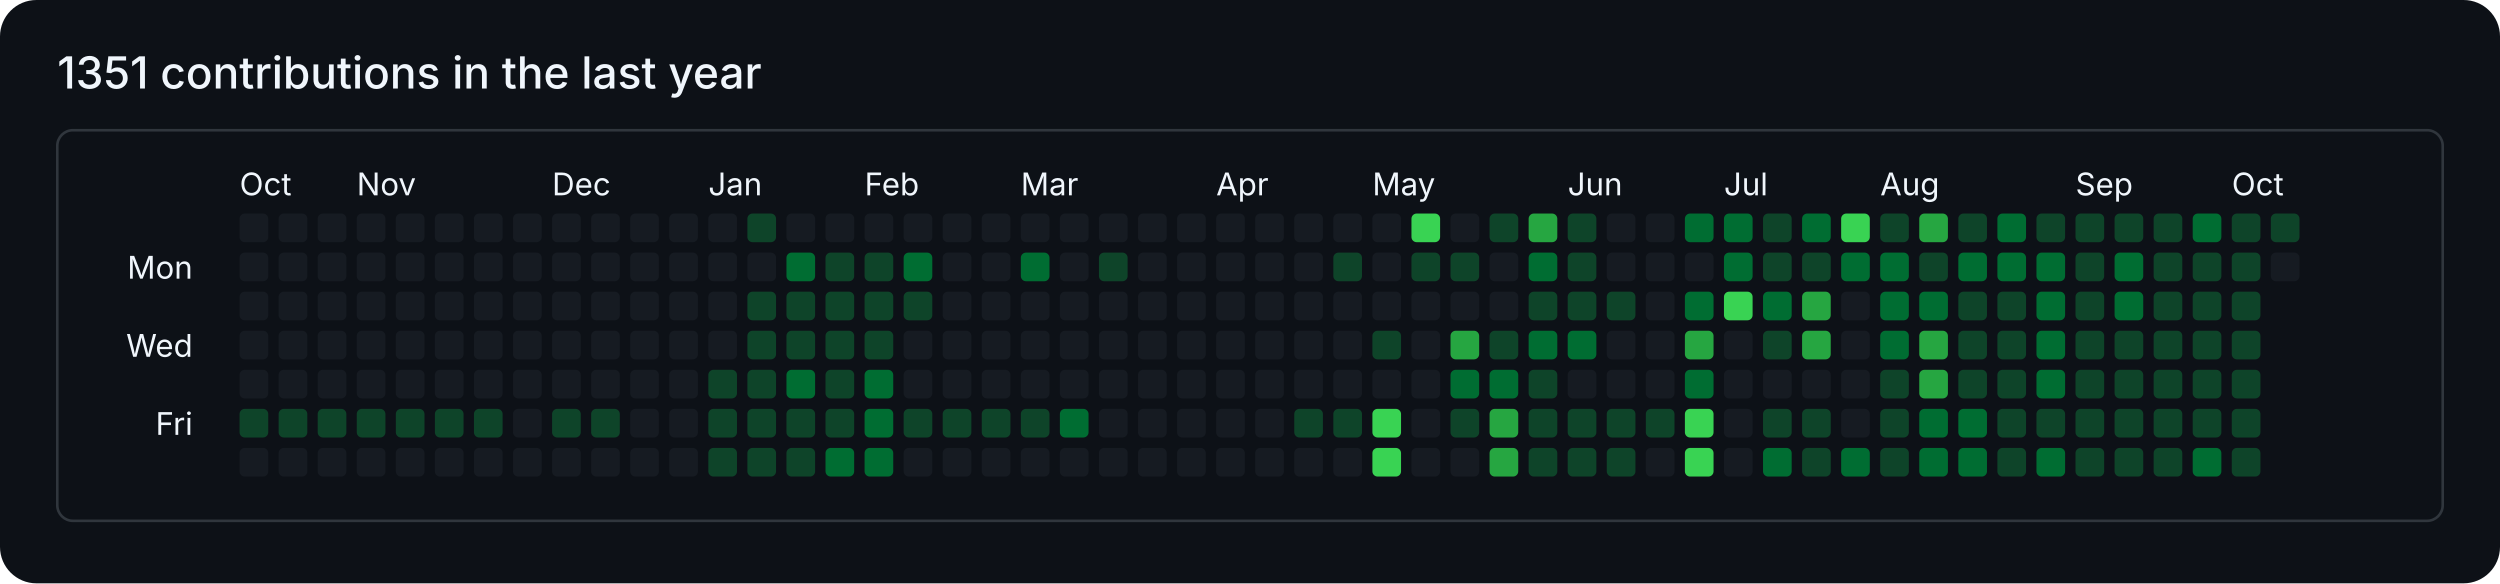
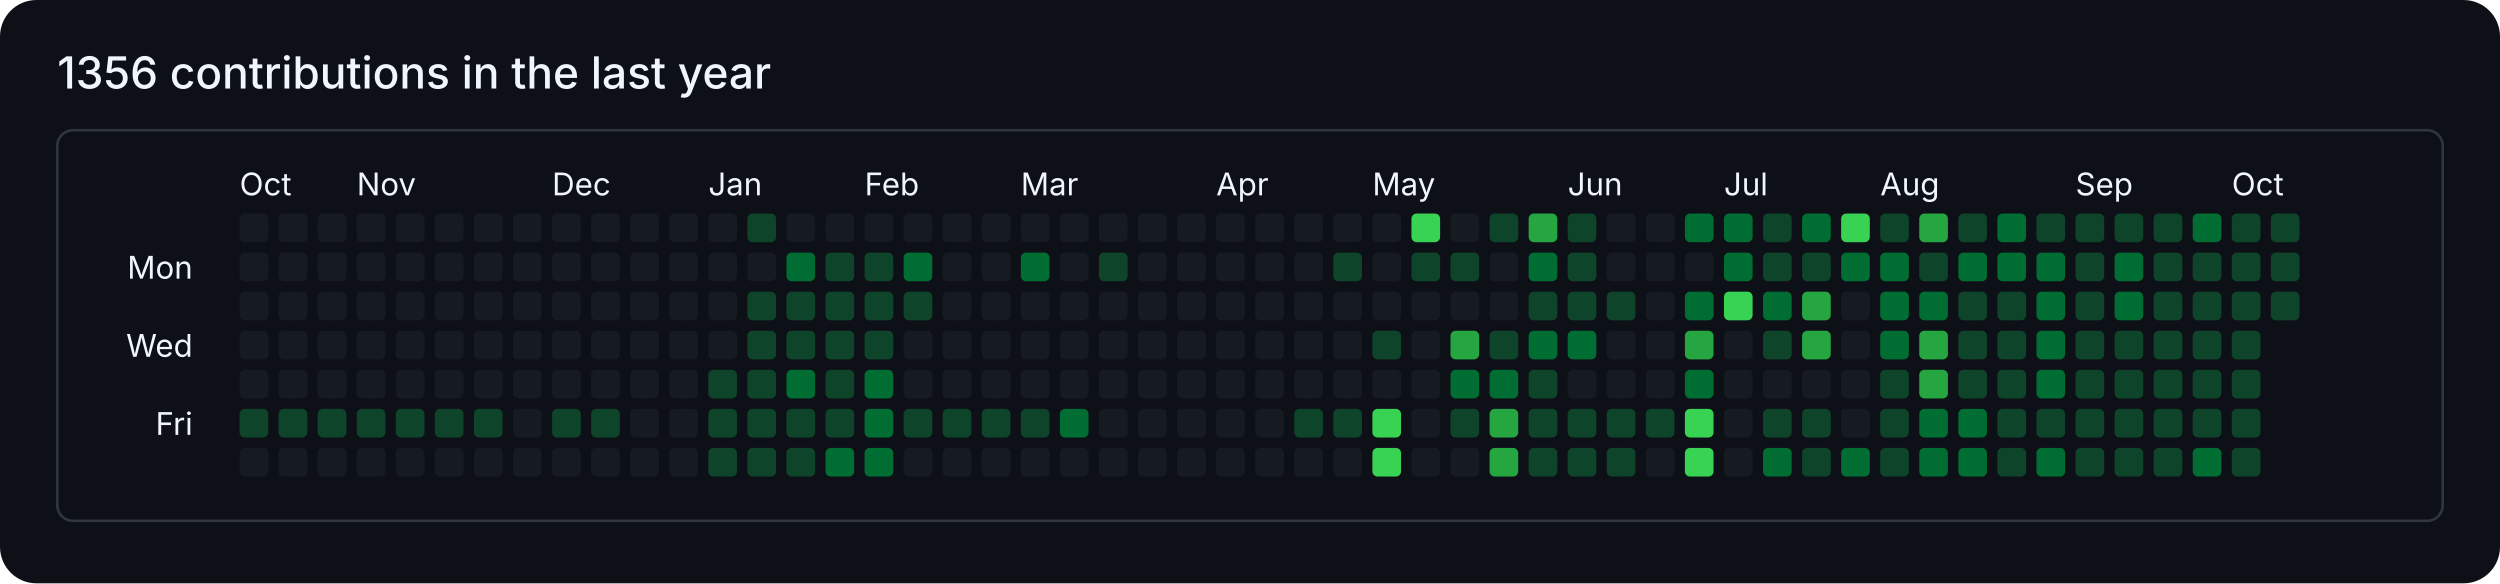
<svg xmlns="http://www.w3.org/2000/svg" width="1200" height="280" viewBox="0 0 960 224" fill="none" role="img" aria-label="AleksZyro GitHub contribution calendar">
  <style>
    .title { font: 500 17px -apple-system, BlinkMacSystemFont, 'Segoe UI', sans-serif; fill: #f0f6fc; }
    .month-label, .weekday-label, .legend, .hint { font: 400 12px -apple-system, BlinkMacSystemFont, 'Segoe UI', sans-serif; fill: #f0f6fc; }
    .hint, .legend-muted { fill: #8b949e; }
    .day-cell { shape-rendering: geometricPrecision; }
  </style>
  <rect width="960" height="224" rx="14" fill="#0d1117" />
-   <text x="22" y="34" class="title">1351 contributions in the last year</text>
+   <text x="22" y="34" class="title">1356 contributions in the last year</text>
  <rect x="22" y="50" width="916" height="150" rx="6" fill="none" stroke="#30363d" />
  <text x="92" y="75" class="month-label">Oct</text>
  <text x="137" y="75" class="month-label">Nov</text>
  <text x="212" y="75" class="month-label">Dec</text>
  <text x="272" y="75" class="month-label">Jan</text>
  <text x="332" y="75" class="month-label">Feb</text>
  <text x="392" y="75" class="month-label">Mar</text>
  <text x="467" y="75" class="month-label">Apr</text>
  <text x="527" y="75" class="month-label">May</text>
  <text x="602" y="75" class="month-label">Jun</text>
  <text x="662" y="75" class="month-label">Jul</text>
  <text x="722" y="75" class="month-label">Aug</text>
  <text x="797" y="75" class="month-label">Sep</text>
  <text x="857" y="75" class="month-label">Oct</text>
  <text x="74" y="107" class="weekday-label" text-anchor="end">Mon</text>
  <text x="74" y="137" class="weekday-label" text-anchor="end">Wed</text>
  <text x="74" y="167" class="weekday-label" text-anchor="end">Fri</text>
  <rect class="day-cell" x="92" y="82" width="11" height="11" rx="2" fill="#161b22" />
  <rect class="day-cell" x="92" y="97" width="11" height="11" rx="2" fill="#161b22" />
  <rect class="day-cell" x="92" y="112" width="11" height="11" rx="2" fill="#161b22" />
  <rect class="day-cell" x="92" y="127" width="11" height="11" rx="2" fill="#161b22" />
  <rect class="day-cell" x="92" y="142" width="11" height="11" rx="2" fill="#161b22" />
  <rect class="day-cell" x="92" y="157" width="11" height="11" rx="2" fill="#0e4429" />
  <rect class="day-cell" x="92" y="172" width="11" height="11" rx="2" fill="#161b22" />
  <rect class="day-cell" x="107" y="82" width="11" height="11" rx="2" fill="#161b22" />
  <rect class="day-cell" x="107" y="97" width="11" height="11" rx="2" fill="#161b22" />
  <rect class="day-cell" x="107" y="112" width="11" height="11" rx="2" fill="#161b22" />
  <rect class="day-cell" x="107" y="127" width="11" height="11" rx="2" fill="#161b22" />
  <rect class="day-cell" x="107" y="142" width="11" height="11" rx="2" fill="#161b22" />
  <rect class="day-cell" x="107" y="157" width="11" height="11" rx="2" fill="#0e4429" />
  <rect class="day-cell" x="107" y="172" width="11" height="11" rx="2" fill="#161b22" />
  <rect class="day-cell" x="122" y="82" width="11" height="11" rx="2" fill="#161b22" />
  <rect class="day-cell" x="122" y="97" width="11" height="11" rx="2" fill="#161b22" />
  <rect class="day-cell" x="122" y="112" width="11" height="11" rx="2" fill="#161b22" />
  <rect class="day-cell" x="122" y="127" width="11" height="11" rx="2" fill="#161b22" />
  <rect class="day-cell" x="122" y="142" width="11" height="11" rx="2" fill="#161b22" />
  <rect class="day-cell" x="122" y="157" width="11" height="11" rx="2" fill="#0e4429" />
  <rect class="day-cell" x="122" y="172" width="11" height="11" rx="2" fill="#161b22" />
  <rect class="day-cell" x="137" y="82" width="11" height="11" rx="2" fill="#161b22" />
  <rect class="day-cell" x="137" y="97" width="11" height="11" rx="2" fill="#161b22" />
  <rect class="day-cell" x="137" y="112" width="11" height="11" rx="2" fill="#161b22" />
  <rect class="day-cell" x="137" y="127" width="11" height="11" rx="2" fill="#161b22" />
  <rect class="day-cell" x="137" y="142" width="11" height="11" rx="2" fill="#161b22" />
  <rect class="day-cell" x="137" y="157" width="11" height="11" rx="2" fill="#0e4429" />
  <rect class="day-cell" x="137" y="172" width="11" height="11" rx="2" fill="#161b22" />
  <rect class="day-cell" x="152" y="82" width="11" height="11" rx="2" fill="#161b22" />
  <rect class="day-cell" x="152" y="97" width="11" height="11" rx="2" fill="#161b22" />
  <rect class="day-cell" x="152" y="112" width="11" height="11" rx="2" fill="#161b22" />
  <rect class="day-cell" x="152" y="127" width="11" height="11" rx="2" fill="#161b22" />
  <rect class="day-cell" x="152" y="142" width="11" height="11" rx="2" fill="#161b22" />
  <rect class="day-cell" x="152" y="157" width="11" height="11" rx="2" fill="#0e4429" />
  <rect class="day-cell" x="152" y="172" width="11" height="11" rx="2" fill="#161b22" />
  <rect class="day-cell" x="167" y="82" width="11" height="11" rx="2" fill="#161b22" />
  <rect class="day-cell" x="167" y="97" width="11" height="11" rx="2" fill="#161b22" />
  <rect class="day-cell" x="167" y="112" width="11" height="11" rx="2" fill="#161b22" />
  <rect class="day-cell" x="167" y="127" width="11" height="11" rx="2" fill="#161b22" />
  <rect class="day-cell" x="167" y="142" width="11" height="11" rx="2" fill="#161b22" />
  <rect class="day-cell" x="167" y="157" width="11" height="11" rx="2" fill="#0e4429" />
  <rect class="day-cell" x="167" y="172" width="11" height="11" rx="2" fill="#161b22" />
  <rect class="day-cell" x="182" y="82" width="11" height="11" rx="2" fill="#161b22" />
  <rect class="day-cell" x="182" y="97" width="11" height="11" rx="2" fill="#161b22" />
  <rect class="day-cell" x="182" y="112" width="11" height="11" rx="2" fill="#161b22" />
  <rect class="day-cell" x="182" y="127" width="11" height="11" rx="2" fill="#161b22" />
  <rect class="day-cell" x="182" y="142" width="11" height="11" rx="2" fill="#161b22" />
  <rect class="day-cell" x="182" y="157" width="11" height="11" rx="2" fill="#0e4429" />
  <rect class="day-cell" x="182" y="172" width="11" height="11" rx="2" fill="#161b22" />
  <rect class="day-cell" x="197" y="82" width="11" height="11" rx="2" fill="#161b22" />
  <rect class="day-cell" x="197" y="97" width="11" height="11" rx="2" fill="#161b22" />
  <rect class="day-cell" x="197" y="112" width="11" height="11" rx="2" fill="#161b22" />
  <rect class="day-cell" x="197" y="127" width="11" height="11" rx="2" fill="#161b22" />
  <rect class="day-cell" x="197" y="142" width="11" height="11" rx="2" fill="#161b22" />
  <rect class="day-cell" x="197" y="157" width="11" height="11" rx="2" fill="#161b22" />
  <rect class="day-cell" x="197" y="172" width="11" height="11" rx="2" fill="#161b22" />
  <rect class="day-cell" x="212" y="82" width="11" height="11" rx="2" fill="#161b22" />
  <rect class="day-cell" x="212" y="97" width="11" height="11" rx="2" fill="#161b22" />
  <rect class="day-cell" x="212" y="112" width="11" height="11" rx="2" fill="#161b22" />
  <rect class="day-cell" x="212" y="127" width="11" height="11" rx="2" fill="#161b22" />
  <rect class="day-cell" x="212" y="142" width="11" height="11" rx="2" fill="#161b22" />
  <rect class="day-cell" x="212" y="157" width="11" height="11" rx="2" fill="#0e4429" />
  <rect class="day-cell" x="212" y="172" width="11" height="11" rx="2" fill="#161b22" />
  <rect class="day-cell" x="227" y="82" width="11" height="11" rx="2" fill="#161b22" />
  <rect class="day-cell" x="227" y="97" width="11" height="11" rx="2" fill="#161b22" />
  <rect class="day-cell" x="227" y="112" width="11" height="11" rx="2" fill="#161b22" />
  <rect class="day-cell" x="227" y="127" width="11" height="11" rx="2" fill="#161b22" />
  <rect class="day-cell" x="227" y="142" width="11" height="11" rx="2" fill="#161b22" />
  <rect class="day-cell" x="227" y="157" width="11" height="11" rx="2" fill="#0e4429" />
  <rect class="day-cell" x="227" y="172" width="11" height="11" rx="2" fill="#161b22" />
  <rect class="day-cell" x="242" y="82" width="11" height="11" rx="2" fill="#161b22" />
  <rect class="day-cell" x="242" y="97" width="11" height="11" rx="2" fill="#161b22" />
  <rect class="day-cell" x="242" y="112" width="11" height="11" rx="2" fill="#161b22" />
  <rect class="day-cell" x="242" y="127" width="11" height="11" rx="2" fill="#161b22" />
  <rect class="day-cell" x="242" y="142" width="11" height="11" rx="2" fill="#161b22" />
  <rect class="day-cell" x="242" y="157" width="11" height="11" rx="2" fill="#161b22" />
  <rect class="day-cell" x="242" y="172" width="11" height="11" rx="2" fill="#161b22" />
  <rect class="day-cell" x="257" y="82" width="11" height="11" rx="2" fill="#161b22" />
  <rect class="day-cell" x="257" y="97" width="11" height="11" rx="2" fill="#161b22" />
  <rect class="day-cell" x="257" y="112" width="11" height="11" rx="2" fill="#161b22" />
  <rect class="day-cell" x="257" y="127" width="11" height="11" rx="2" fill="#161b22" />
  <rect class="day-cell" x="257" y="142" width="11" height="11" rx="2" fill="#161b22" />
  <rect class="day-cell" x="257" y="157" width="11" height="11" rx="2" fill="#161b22" />
  <rect class="day-cell" x="257" y="172" width="11" height="11" rx="2" fill="#161b22" />
  <rect class="day-cell" x="272" y="82" width="11" height="11" rx="2" fill="#161b22" />
  <rect class="day-cell" x="272" y="97" width="11" height="11" rx="2" fill="#161b22" />
  <rect class="day-cell" x="272" y="112" width="11" height="11" rx="2" fill="#161b22" />
  <rect class="day-cell" x="272" y="127" width="11" height="11" rx="2" fill="#161b22" />
  <rect class="day-cell" x="272" y="142" width="11" height="11" rx="2" fill="#0e4429" />
  <rect class="day-cell" x="272" y="157" width="11" height="11" rx="2" fill="#0e4429" />
  <rect class="day-cell" x="272" y="172" width="11" height="11" rx="2" fill="#0e4429" />
  <rect class="day-cell" x="287" y="82" width="11" height="11" rx="2" fill="#0e4429" />
  <rect class="day-cell" x="287" y="97" width="11" height="11" rx="2" fill="#161b22" />
  <rect class="day-cell" x="287" y="112" width="11" height="11" rx="2" fill="#0e4429" />
  <rect class="day-cell" x="287" y="127" width="11" height="11" rx="2" fill="#0e4429" />
  <rect class="day-cell" x="287" y="142" width="11" height="11" rx="2" fill="#0e4429" />
  <rect class="day-cell" x="287" y="157" width="11" height="11" rx="2" fill="#0e4429" />
  <rect class="day-cell" x="287" y="172" width="11" height="11" rx="2" fill="#0e4429" />
  <rect class="day-cell" x="302" y="82" width="11" height="11" rx="2" fill="#161b22" />
  <rect class="day-cell" x="302" y="97" width="11" height="11" rx="2" fill="#006d32" />
  <rect class="day-cell" x="302" y="112" width="11" height="11" rx="2" fill="#0e4429" />
  <rect class="day-cell" x="302" y="127" width="11" height="11" rx="2" fill="#0e4429" />
  <rect class="day-cell" x="302" y="142" width="11" height="11" rx="2" fill="#006d32" />
  <rect class="day-cell" x="302" y="157" width="11" height="11" rx="2" fill="#0e4429" />
  <rect class="day-cell" x="302" y="172" width="11" height="11" rx="2" fill="#0e4429" />
  <rect class="day-cell" x="317" y="82" width="11" height="11" rx="2" fill="#161b22" />
  <rect class="day-cell" x="317" y="97" width="11" height="11" rx="2" fill="#0e4429" />
  <rect class="day-cell" x="317" y="112" width="11" height="11" rx="2" fill="#0e4429" />
  <rect class="day-cell" x="317" y="127" width="11" height="11" rx="2" fill="#0e4429" />
  <rect class="day-cell" x="317" y="142" width="11" height="11" rx="2" fill="#0e4429" />
  <rect class="day-cell" x="317" y="157" width="11" height="11" rx="2" fill="#0e4429" />
  <rect class="day-cell" x="317" y="172" width="11" height="11" rx="2" fill="#006d32" />
  <rect class="day-cell" x="332" y="82" width="11" height="11" rx="2" fill="#161b22" />
  <rect class="day-cell" x="332" y="97" width="11" height="11" rx="2" fill="#0e4429" />
  <rect class="day-cell" x="332" y="112" width="11" height="11" rx="2" fill="#0e4429" />
  <rect class="day-cell" x="332" y="127" width="11" height="11" rx="2" fill="#0e4429" />
  <rect class="day-cell" x="332" y="142" width="11" height="11" rx="2" fill="#006d32" />
  <rect class="day-cell" x="332" y="157" width="11" height="11" rx="2" fill="#006d32" />
  <rect class="day-cell" x="332" y="172" width="11" height="11" rx="2" fill="#006d32" />
  <rect class="day-cell" x="347" y="82" width="11" height="11" rx="2" fill="#161b22" />
  <rect class="day-cell" x="347" y="97" width="11" height="11" rx="2" fill="#006d32" />
  <rect class="day-cell" x="347" y="112" width="11" height="11" rx="2" fill="#0e4429" />
  <rect class="day-cell" x="347" y="127" width="11" height="11" rx="2" fill="#161b22" />
  <rect class="day-cell" x="347" y="142" width="11" height="11" rx="2" fill="#161b22" />
  <rect class="day-cell" x="347" y="157" width="11" height="11" rx="2" fill="#0e4429" />
  <rect class="day-cell" x="347" y="172" width="11" height="11" rx="2" fill="#161b22" />
  <rect class="day-cell" x="362" y="82" width="11" height="11" rx="2" fill="#161b22" />
  <rect class="day-cell" x="362" y="97" width="11" height="11" rx="2" fill="#161b22" />
  <rect class="day-cell" x="362" y="112" width="11" height="11" rx="2" fill="#161b22" />
  <rect class="day-cell" x="362" y="127" width="11" height="11" rx="2" fill="#161b22" />
  <rect class="day-cell" x="362" y="142" width="11" height="11" rx="2" fill="#161b22" />
  <rect class="day-cell" x="362" y="157" width="11" height="11" rx="2" fill="#0e4429" />
  <rect class="day-cell" x="362" y="172" width="11" height="11" rx="2" fill="#161b22" />
  <rect class="day-cell" x="377" y="82" width="11" height="11" rx="2" fill="#161b22" />
  <rect class="day-cell" x="377" y="97" width="11" height="11" rx="2" fill="#161b22" />
  <rect class="day-cell" x="377" y="112" width="11" height="11" rx="2" fill="#161b22" />
  <rect class="day-cell" x="377" y="127" width="11" height="11" rx="2" fill="#161b22" />
  <rect class="day-cell" x="377" y="142" width="11" height="11" rx="2" fill="#161b22" />
  <rect class="day-cell" x="377" y="157" width="11" height="11" rx="2" fill="#0e4429" />
  <rect class="day-cell" x="377" y="172" width="11" height="11" rx="2" fill="#161b22" />
  <rect class="day-cell" x="392" y="82" width="11" height="11" rx="2" fill="#161b22" />
  <rect class="day-cell" x="392" y="97" width="11" height="11" rx="2" fill="#006d32" />
  <rect class="day-cell" x="392" y="112" width="11" height="11" rx="2" fill="#161b22" />
  <rect class="day-cell" x="392" y="127" width="11" height="11" rx="2" fill="#161b22" />
  <rect class="day-cell" x="392" y="142" width="11" height="11" rx="2" fill="#161b22" />
  <rect class="day-cell" x="392" y="157" width="11" height="11" rx="2" fill="#0e4429" />
  <rect class="day-cell" x="392" y="172" width="11" height="11" rx="2" fill="#161b22" />
  <rect class="day-cell" x="407" y="82" width="11" height="11" rx="2" fill="#161b22" />
  <rect class="day-cell" x="407" y="97" width="11" height="11" rx="2" fill="#161b22" />
  <rect class="day-cell" x="407" y="112" width="11" height="11" rx="2" fill="#161b22" />
  <rect class="day-cell" x="407" y="127" width="11" height="11" rx="2" fill="#161b22" />
  <rect class="day-cell" x="407" y="142" width="11" height="11" rx="2" fill="#161b22" />
  <rect class="day-cell" x="407" y="157" width="11" height="11" rx="2" fill="#006d32" />
  <rect class="day-cell" x="407" y="172" width="11" height="11" rx="2" fill="#161b22" />
  <rect class="day-cell" x="422" y="82" width="11" height="11" rx="2" fill="#161b22" />
  <rect class="day-cell" x="422" y="97" width="11" height="11" rx="2" fill="#0e4429" />
  <rect class="day-cell" x="422" y="112" width="11" height="11" rx="2" fill="#161b22" />
  <rect class="day-cell" x="422" y="127" width="11" height="11" rx="2" fill="#161b22" />
  <rect class="day-cell" x="422" y="142" width="11" height="11" rx="2" fill="#161b22" />
  <rect class="day-cell" x="422" y="157" width="11" height="11" rx="2" fill="#161b22" />
  <rect class="day-cell" x="422" y="172" width="11" height="11" rx="2" fill="#161b22" />
  <rect class="day-cell" x="437" y="82" width="11" height="11" rx="2" fill="#161b22" />
  <rect class="day-cell" x="437" y="97" width="11" height="11" rx="2" fill="#161b22" />
  <rect class="day-cell" x="437" y="112" width="11" height="11" rx="2" fill="#161b22" />
  <rect class="day-cell" x="437" y="127" width="11" height="11" rx="2" fill="#161b22" />
  <rect class="day-cell" x="437" y="142" width="11" height="11" rx="2" fill="#161b22" />
  <rect class="day-cell" x="437" y="157" width="11" height="11" rx="2" fill="#161b22" />
  <rect class="day-cell" x="437" y="172" width="11" height="11" rx="2" fill="#161b22" />
  <rect class="day-cell" x="452" y="82" width="11" height="11" rx="2" fill="#161b22" />
  <rect class="day-cell" x="452" y="97" width="11" height="11" rx="2" fill="#161b22" />
  <rect class="day-cell" x="452" y="112" width="11" height="11" rx="2" fill="#161b22" />
  <rect class="day-cell" x="452" y="127" width="11" height="11" rx="2" fill="#161b22" />
  <rect class="day-cell" x="452" y="142" width="11" height="11" rx="2" fill="#161b22" />
  <rect class="day-cell" x="452" y="157" width="11" height="11" rx="2" fill="#161b22" />
  <rect class="day-cell" x="452" y="172" width="11" height="11" rx="2" fill="#161b22" />
  <rect class="day-cell" x="467" y="82" width="11" height="11" rx="2" fill="#161b22" />
  <rect class="day-cell" x="467" y="97" width="11" height="11" rx="2" fill="#161b22" />
  <rect class="day-cell" x="467" y="112" width="11" height="11" rx="2" fill="#161b22" />
  <rect class="day-cell" x="467" y="127" width="11" height="11" rx="2" fill="#161b22" />
  <rect class="day-cell" x="467" y="142" width="11" height="11" rx="2" fill="#161b22" />
  <rect class="day-cell" x="467" y="157" width="11" height="11" rx="2" fill="#161b22" />
  <rect class="day-cell" x="467" y="172" width="11" height="11" rx="2" fill="#161b22" />
  <rect class="day-cell" x="482" y="82" width="11" height="11" rx="2" fill="#161b22" />
  <rect class="day-cell" x="482" y="97" width="11" height="11" rx="2" fill="#161b22" />
  <rect class="day-cell" x="482" y="112" width="11" height="11" rx="2" fill="#161b22" />
  <rect class="day-cell" x="482" y="127" width="11" height="11" rx="2" fill="#161b22" />
  <rect class="day-cell" x="482" y="142" width="11" height="11" rx="2" fill="#161b22" />
  <rect class="day-cell" x="482" y="157" width="11" height="11" rx="2" fill="#161b22" />
  <rect class="day-cell" x="482" y="172" width="11" height="11" rx="2" fill="#161b22" />
  <rect class="day-cell" x="497" y="82" width="11" height="11" rx="2" fill="#161b22" />
  <rect class="day-cell" x="497" y="97" width="11" height="11" rx="2" fill="#161b22" />
  <rect class="day-cell" x="497" y="112" width="11" height="11" rx="2" fill="#161b22" />
  <rect class="day-cell" x="497" y="127" width="11" height="11" rx="2" fill="#161b22" />
  <rect class="day-cell" x="497" y="142" width="11" height="11" rx="2" fill="#161b22" />
  <rect class="day-cell" x="497" y="157" width="11" height="11" rx="2" fill="#0e4429" />
  <rect class="day-cell" x="497" y="172" width="11" height="11" rx="2" fill="#161b22" />
  <rect class="day-cell" x="512" y="82" width="11" height="11" rx="2" fill="#161b22" />
  <rect class="day-cell" x="512" y="97" width="11" height="11" rx="2" fill="#0e4429" />
  <rect class="day-cell" x="512" y="112" width="11" height="11" rx="2" fill="#161b22" />
  <rect class="day-cell" x="512" y="127" width="11" height="11" rx="2" fill="#161b22" />
  <rect class="day-cell" x="512" y="142" width="11" height="11" rx="2" fill="#161b22" />
  <rect class="day-cell" x="512" y="157" width="11" height="11" rx="2" fill="#0e4429" />
  <rect class="day-cell" x="512" y="172" width="11" height="11" rx="2" fill="#161b22" />
  <rect class="day-cell" x="527" y="82" width="11" height="11" rx="2" fill="#161b22" />
  <rect class="day-cell" x="527" y="97" width="11" height="11" rx="2" fill="#161b22" />
  <rect class="day-cell" x="527" y="112" width="11" height="11" rx="2" fill="#161b22" />
  <rect class="day-cell" x="527" y="127" width="11" height="11" rx="2" fill="#0e4429" />
  <rect class="day-cell" x="527" y="142" width="11" height="11" rx="2" fill="#161b22" />
  <rect class="day-cell" x="527" y="157" width="11" height="11" rx="2" fill="#39d353" />
  <rect class="day-cell" x="527" y="172" width="11" height="11" rx="2" fill="#39d353" />
  <rect class="day-cell" x="542" y="82" width="11" height="11" rx="2" fill="#39d353" />
  <rect class="day-cell" x="542" y="97" width="11" height="11" rx="2" fill="#0e4429" />
  <rect class="day-cell" x="542" y="112" width="11" height="11" rx="2" fill="#161b22" />
  <rect class="day-cell" x="542" y="127" width="11" height="11" rx="2" fill="#161b22" />
  <rect class="day-cell" x="542" y="142" width="11" height="11" rx="2" fill="#161b22" />
  <rect class="day-cell" x="542" y="157" width="11" height="11" rx="2" fill="#161b22" />
  <rect class="day-cell" x="542" y="172" width="11" height="11" rx="2" fill="#161b22" />
  <rect class="day-cell" x="557" y="82" width="11" height="11" rx="2" fill="#161b22" />
  <rect class="day-cell" x="557" y="97" width="11" height="11" rx="2" fill="#0e4429" />
  <rect class="day-cell" x="557" y="112" width="11" height="11" rx="2" fill="#161b22" />
  <rect class="day-cell" x="557" y="127" width="11" height="11" rx="2" fill="#26a641" />
  <rect class="day-cell" x="557" y="142" width="11" height="11" rx="2" fill="#006d32" />
  <rect class="day-cell" x="557" y="157" width="11" height="11" rx="2" fill="#0e4429" />
  <rect class="day-cell" x="557" y="172" width="11" height="11" rx="2" fill="#161b22" />
  <rect class="day-cell" x="572" y="82" width="11" height="11" rx="2" fill="#0e4429" />
  <rect class="day-cell" x="572" y="97" width="11" height="11" rx="2" fill="#161b22" />
  <rect class="day-cell" x="572" y="112" width="11" height="11" rx="2" fill="#161b22" />
  <rect class="day-cell" x="572" y="127" width="11" height="11" rx="2" fill="#0e4429" />
  <rect class="day-cell" x="572" y="142" width="11" height="11" rx="2" fill="#006d32" />
  <rect class="day-cell" x="572" y="157" width="11" height="11" rx="2" fill="#26a641" />
  <rect class="day-cell" x="572" y="172" width="11" height="11" rx="2" fill="#26a641" />
  <rect class="day-cell" x="587" y="82" width="11" height="11" rx="2" fill="#26a641" />
  <rect class="day-cell" x="587" y="97" width="11" height="11" rx="2" fill="#006d32" />
  <rect class="day-cell" x="587" y="112" width="11" height="11" rx="2" fill="#0e4429" />
  <rect class="day-cell" x="587" y="127" width="11" height="11" rx="2" fill="#006d32" />
  <rect class="day-cell" x="587" y="142" width="11" height="11" rx="2" fill="#0e4429" />
  <rect class="day-cell" x="587" y="157" width="11" height="11" rx="2" fill="#0e4429" />
  <rect class="day-cell" x="587" y="172" width="11" height="11" rx="2" fill="#0e4429" />
  <rect class="day-cell" x="602" y="82" width="11" height="11" rx="2" fill="#0e4429" />
  <rect class="day-cell" x="602" y="97" width="11" height="11" rx="2" fill="#0e4429" />
  <rect class="day-cell" x="602" y="112" width="11" height="11" rx="2" fill="#0e4429" />
  <rect class="day-cell" x="602" y="127" width="11" height="11" rx="2" fill="#006d32" />
  <rect class="day-cell" x="602" y="142" width="11" height="11" rx="2" fill="#161b22" />
  <rect class="day-cell" x="602" y="157" width="11" height="11" rx="2" fill="#0e4429" />
  <rect class="day-cell" x="602" y="172" width="11" height="11" rx="2" fill="#0e4429" />
  <rect class="day-cell" x="617" y="82" width="11" height="11" rx="2" fill="#161b22" />
  <rect class="day-cell" x="617" y="97" width="11" height="11" rx="2" fill="#161b22" />
  <rect class="day-cell" x="617" y="112" width="11" height="11" rx="2" fill="#0e4429" />
  <rect class="day-cell" x="617" y="127" width="11" height="11" rx="2" fill="#161b22" />
  <rect class="day-cell" x="617" y="142" width="11" height="11" rx="2" fill="#161b22" />
  <rect class="day-cell" x="617" y="157" width="11" height="11" rx="2" fill="#0e4429" />
  <rect class="day-cell" x="617" y="172" width="11" height="11" rx="2" fill="#0e4429" />
  <rect class="day-cell" x="632" y="82" width="11" height="11" rx="2" fill="#161b22" />
  <rect class="day-cell" x="632" y="97" width="11" height="11" rx="2" fill="#161b22" />
  <rect class="day-cell" x="632" y="112" width="11" height="11" rx="2" fill="#161b22" />
  <rect class="day-cell" x="632" y="127" width="11" height="11" rx="2" fill="#161b22" />
  <rect class="day-cell" x="632" y="142" width="11" height="11" rx="2" fill="#161b22" />
  <rect class="day-cell" x="632" y="157" width="11" height="11" rx="2" fill="#0e4429" />
  <rect class="day-cell" x="632" y="172" width="11" height="11" rx="2" fill="#161b22" />
  <rect class="day-cell" x="647" y="82" width="11" height="11" rx="2" fill="#006d32" />
  <rect class="day-cell" x="647" y="97" width="11" height="11" rx="2" fill="#161b22" />
  <rect class="day-cell" x="647" y="112" width="11" height="11" rx="2" fill="#006d32" />
  <rect class="day-cell" x="647" y="127" width="11" height="11" rx="2" fill="#26a641" />
  <rect class="day-cell" x="647" y="142" width="11" height="11" rx="2" fill="#006d32" />
  <rect class="day-cell" x="647" y="157" width="11" height="11" rx="2" fill="#39d353" />
  <rect class="day-cell" x="647" y="172" width="11" height="11" rx="2" fill="#39d353" />
  <rect class="day-cell" x="662" y="82" width="11" height="11" rx="2" fill="#006d32" />
  <rect class="day-cell" x="662" y="97" width="11" height="11" rx="2" fill="#006d32" />
  <rect class="day-cell" x="662" y="112" width="11" height="11" rx="2" fill="#39d353" />
  <rect class="day-cell" x="662" y="127" width="11" height="11" rx="2" fill="#161b22" />
  <rect class="day-cell" x="662" y="142" width="11" height="11" rx="2" fill="#161b22" />
  <rect class="day-cell" x="662" y="157" width="11" height="11" rx="2" fill="#161b22" />
  <rect class="day-cell" x="662" y="172" width="11" height="11" rx="2" fill="#161b22" />
  <rect class="day-cell" x="677" y="82" width="11" height="11" rx="2" fill="#0e4429" />
  <rect class="day-cell" x="677" y="97" width="11" height="11" rx="2" fill="#0e4429" />
  <rect class="day-cell" x="677" y="112" width="11" height="11" rx="2" fill="#006d32" />
  <rect class="day-cell" x="677" y="127" width="11" height="11" rx="2" fill="#0e4429" />
  <rect class="day-cell" x="677" y="142" width="11" height="11" rx="2" fill="#161b22" />
  <rect class="day-cell" x="677" y="157" width="11" height="11" rx="2" fill="#0e4429" />
  <rect class="day-cell" x="677" y="172" width="11" height="11" rx="2" fill="#006d32" />
  <rect class="day-cell" x="692" y="82" width="11" height="11" rx="2" fill="#006d32" />
  <rect class="day-cell" x="692" y="97" width="11" height="11" rx="2" fill="#0e4429" />
  <rect class="day-cell" x="692" y="112" width="11" height="11" rx="2" fill="#26a641" />
  <rect class="day-cell" x="692" y="127" width="11" height="11" rx="2" fill="#26a641" />
  <rect class="day-cell" x="692" y="142" width="11" height="11" rx="2" fill="#161b22" />
  <rect class="day-cell" x="692" y="157" width="11" height="11" rx="2" fill="#0e4429" />
  <rect class="day-cell" x="692" y="172" width="11" height="11" rx="2" fill="#0e4429" />
  <rect class="day-cell" x="707" y="82" width="11" height="11" rx="2" fill="#39d353" />
  <rect class="day-cell" x="707" y="97" width="11" height="11" rx="2" fill="#006d32" />
  <rect class="day-cell" x="707" y="112" width="11" height="11" rx="2" fill="#161b22" />
  <rect class="day-cell" x="707" y="127" width="11" height="11" rx="2" fill="#161b22" />
  <rect class="day-cell" x="707" y="142" width="11" height="11" rx="2" fill="#161b22" />
  <rect class="day-cell" x="707" y="157" width="11" height="11" rx="2" fill="#161b22" />
  <rect class="day-cell" x="707" y="172" width="11" height="11" rx="2" fill="#006d32" />
  <rect class="day-cell" x="722" y="82" width="11" height="11" rx="2" fill="#0e4429" />
  <rect class="day-cell" x="722" y="97" width="11" height="11" rx="2" fill="#006d32" />
  <rect class="day-cell" x="722" y="112" width="11" height="11" rx="2" fill="#006d32" />
  <rect class="day-cell" x="722" y="127" width="11" height="11" rx="2" fill="#006d32" />
  <rect class="day-cell" x="722" y="142" width="11" height="11" rx="2" fill="#0e4429" />
  <rect class="day-cell" x="722" y="157" width="11" height="11" rx="2" fill="#0e4429" />
  <rect class="day-cell" x="722" y="172" width="11" height="11" rx="2" fill="#0e4429" />
  <rect class="day-cell" x="737" y="82" width="11" height="11" rx="2" fill="#26a641" />
  <rect class="day-cell" x="737" y="97" width="11" height="11" rx="2" fill="#0e4429" />
  <rect class="day-cell" x="737" y="112" width="11" height="11" rx="2" fill="#006d32" />
  <rect class="day-cell" x="737" y="127" width="11" height="11" rx="2" fill="#26a641" />
  <rect class="day-cell" x="737" y="142" width="11" height="11" rx="2" fill="#26a641" />
  <rect class="day-cell" x="737" y="157" width="11" height="11" rx="2" fill="#006d32" />
  <rect class="day-cell" x="737" y="172" width="11" height="11" rx="2" fill="#006d32" />
  <rect class="day-cell" x="752" y="82" width="11" height="11" rx="2" fill="#0e4429" />
  <rect class="day-cell" x="752" y="97" width="11" height="11" rx="2" fill="#006d32" />
  <rect class="day-cell" x="752" y="112" width="11" height="11" rx="2" fill="#0e4429" />
  <rect class="day-cell" x="752" y="127" width="11" height="11" rx="2" fill="#0e4429" />
  <rect class="day-cell" x="752" y="142" width="11" height="11" rx="2" fill="#0e4429" />
  <rect class="day-cell" x="752" y="157" width="11" height="11" rx="2" fill="#006d32" />
  <rect class="day-cell" x="752" y="172" width="11" height="11" rx="2" fill="#006d32" />
  <rect class="day-cell" x="767" y="82" width="11" height="11" rx="2" fill="#006d32" />
  <rect class="day-cell" x="767" y="97" width="11" height="11" rx="2" fill="#006d32" />
  <rect class="day-cell" x="767" y="112" width="11" height="11" rx="2" fill="#0e4429" />
  <rect class="day-cell" x="767" y="127" width="11" height="11" rx="2" fill="#0e4429" />
  <rect class="day-cell" x="767" y="142" width="11" height="11" rx="2" fill="#0e4429" />
  <rect class="day-cell" x="767" y="157" width="11" height="11" rx="2" fill="#0e4429" />
  <rect class="day-cell" x="767" y="172" width="11" height="11" rx="2" fill="#0e4429" />
  <rect class="day-cell" x="782" y="82" width="11" height="11" rx="2" fill="#0e4429" />
  <rect class="day-cell" x="782" y="97" width="11" height="11" rx="2" fill="#006d32" />
  <rect class="day-cell" x="782" y="112" width="11" height="11" rx="2" fill="#006d32" />
  <rect class="day-cell" x="782" y="127" width="11" height="11" rx="2" fill="#006d32" />
  <rect class="day-cell" x="782" y="142" width="11" height="11" rx="2" fill="#006d32" />
  <rect class="day-cell" x="782" y="157" width="11" height="11" rx="2" fill="#0e4429" />
  <rect class="day-cell" x="782" y="172" width="11" height="11" rx="2" fill="#006d32" />
  <rect class="day-cell" x="797" y="82" width="11" height="11" rx="2" fill="#0e4429" />
  <rect class="day-cell" x="797" y="97" width="11" height="11" rx="2" fill="#0e4429" />
  <rect class="day-cell" x="797" y="112" width="11" height="11" rx="2" fill="#0e4429" />
  <rect class="day-cell" x="797" y="127" width="11" height="11" rx="2" fill="#0e4429" />
  <rect class="day-cell" x="797" y="142" width="11" height="11" rx="2" fill="#0e4429" />
  <rect class="day-cell" x="797" y="157" width="11" height="11" rx="2" fill="#0e4429" />
  <rect class="day-cell" x="797" y="172" width="11" height="11" rx="2" fill="#0e4429" />
  <rect class="day-cell" x="812" y="82" width="11" height="11" rx="2" fill="#0e4429" />
  <rect class="day-cell" x="812" y="97" width="11" height="11" rx="2" fill="#006d32" />
  <rect class="day-cell" x="812" y="112" width="11" height="11" rx="2" fill="#006d32" />
  <rect class="day-cell" x="812" y="127" width="11" height="11" rx="2" fill="#0e4429" />
  <rect class="day-cell" x="812" y="142" width="11" height="11" rx="2" fill="#0e4429" />
  <rect class="day-cell" x="812" y="157" width="11" height="11" rx="2" fill="#0e4429" />
  <rect class="day-cell" x="812" y="172" width="11" height="11" rx="2" fill="#0e4429" />
  <rect class="day-cell" x="827" y="82" width="11" height="11" rx="2" fill="#0e4429" />
  <rect class="day-cell" x="827" y="97" width="11" height="11" rx="2" fill="#0e4429" />
  <rect class="day-cell" x="827" y="112" width="11" height="11" rx="2" fill="#0e4429" />
  <rect class="day-cell" x="827" y="127" width="11" height="11" rx="2" fill="#0e4429" />
  <rect class="day-cell" x="827" y="142" width="11" height="11" rx="2" fill="#0e4429" />
  <rect class="day-cell" x="827" y="157" width="11" height="11" rx="2" fill="#0e4429" />
  <rect class="day-cell" x="827" y="172" width="11" height="11" rx="2" fill="#0e4429" />
  <rect class="day-cell" x="842" y="82" width="11" height="11" rx="2" fill="#006d32" />
  <rect class="day-cell" x="842" y="97" width="11" height="11" rx="2" fill="#0e4429" />
  <rect class="day-cell" x="842" y="112" width="11" height="11" rx="2" fill="#0e4429" />
  <rect class="day-cell" x="842" y="127" width="11" height="11" rx="2" fill="#0e4429" />
  <rect class="day-cell" x="842" y="142" width="11" height="11" rx="2" fill="#0e4429" />
  <rect class="day-cell" x="842" y="157" width="11" height="11" rx="2" fill="#0e4429" />
  <rect class="day-cell" x="842" y="172" width="11" height="11" rx="2" fill="#006d32" />
  <rect class="day-cell" x="857" y="82" width="11" height="11" rx="2" fill="#0e4429" />
  <rect class="day-cell" x="857" y="97" width="11" height="11" rx="2" fill="#0e4429" />
  <rect class="day-cell" x="857" y="112" width="11" height="11" rx="2" fill="#0e4429" />
  <rect class="day-cell" x="857" y="127" width="11" height="11" rx="2" fill="#0e4429" />
  <rect class="day-cell" x="857" y="142" width="11" height="11" rx="2" fill="#0e4429" />
  <rect class="day-cell" x="857" y="157" width="11" height="11" rx="2" fill="#0e4429" />
  <rect class="day-cell" x="857" y="172" width="11" height="11" rx="2" fill="#0e4429" />
  <rect class="day-cell" x="872" y="82" width="11" height="11" rx="2" fill="#0e4429" />
-   <rect class="day-cell" x="872" y="97" width="11" height="11" rx="2" fill="#161b22" />
+   <rect class="day-cell" x="872" y="97" width="11" height="11" rx="2" fill="#0e4429" />
+   <rect class="day-cell" x="872" y="112" width="11" height="11" rx="2" fill="#0e4429" />
</svg>
